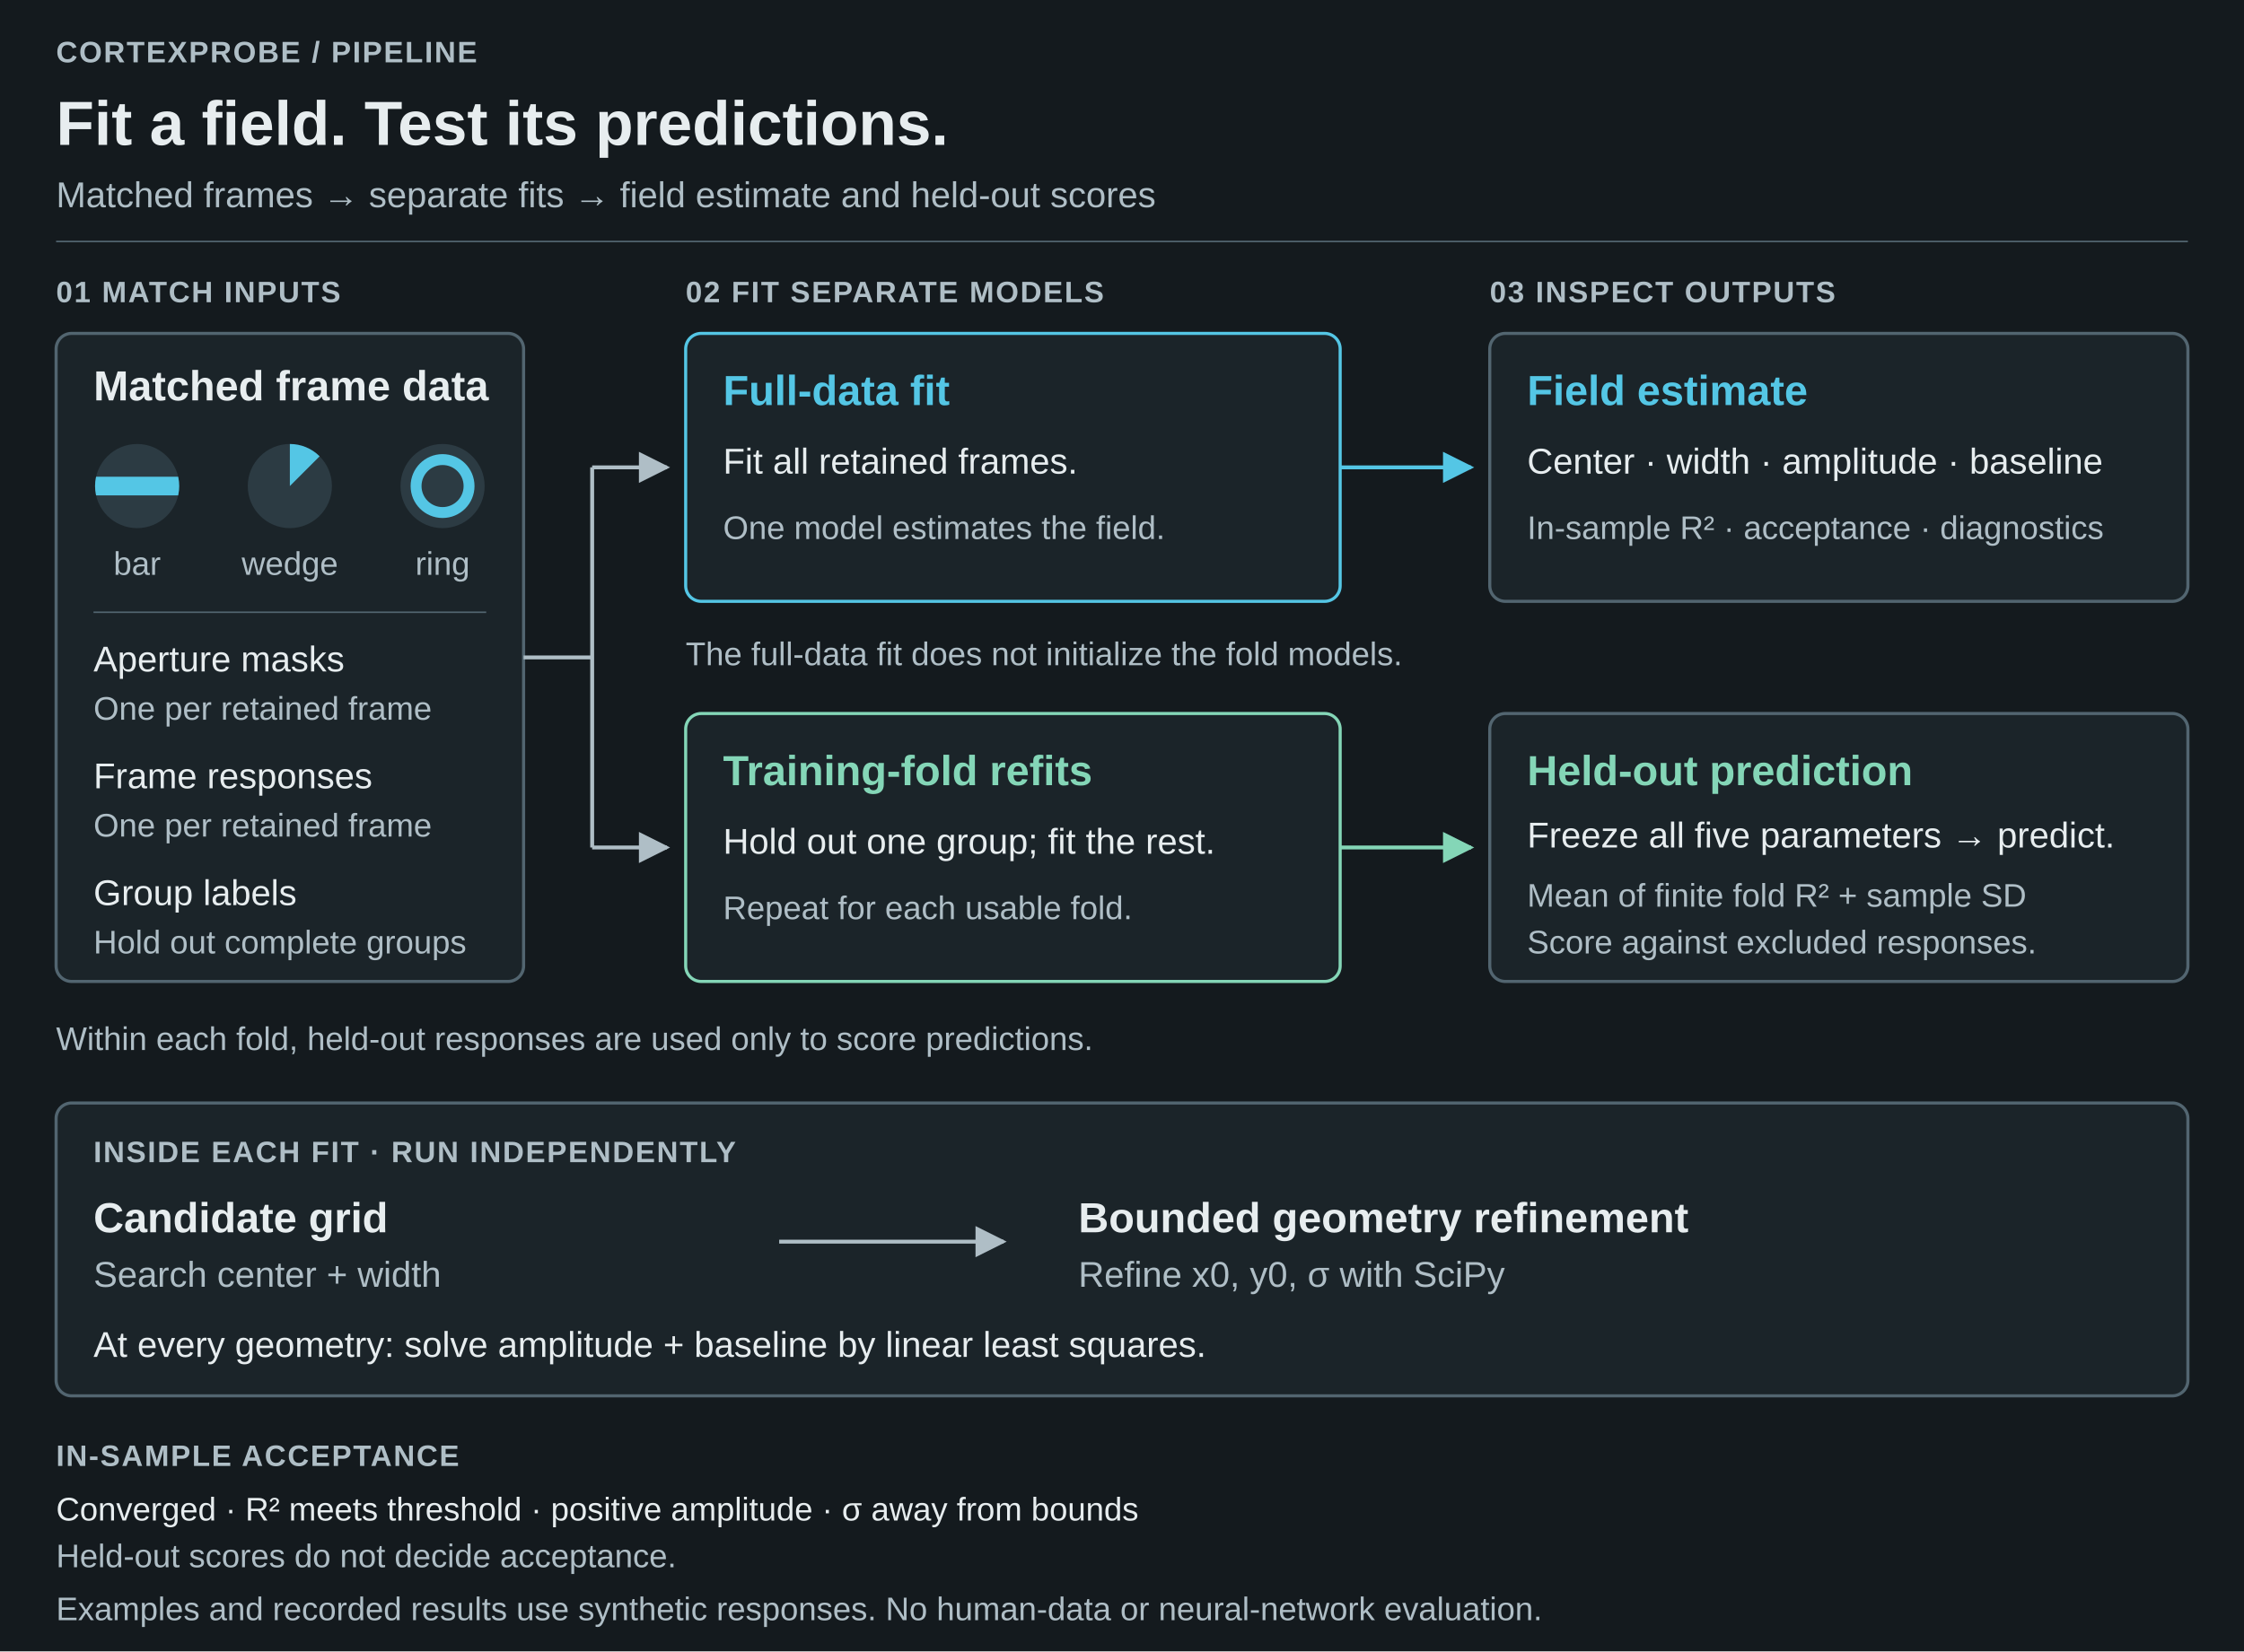
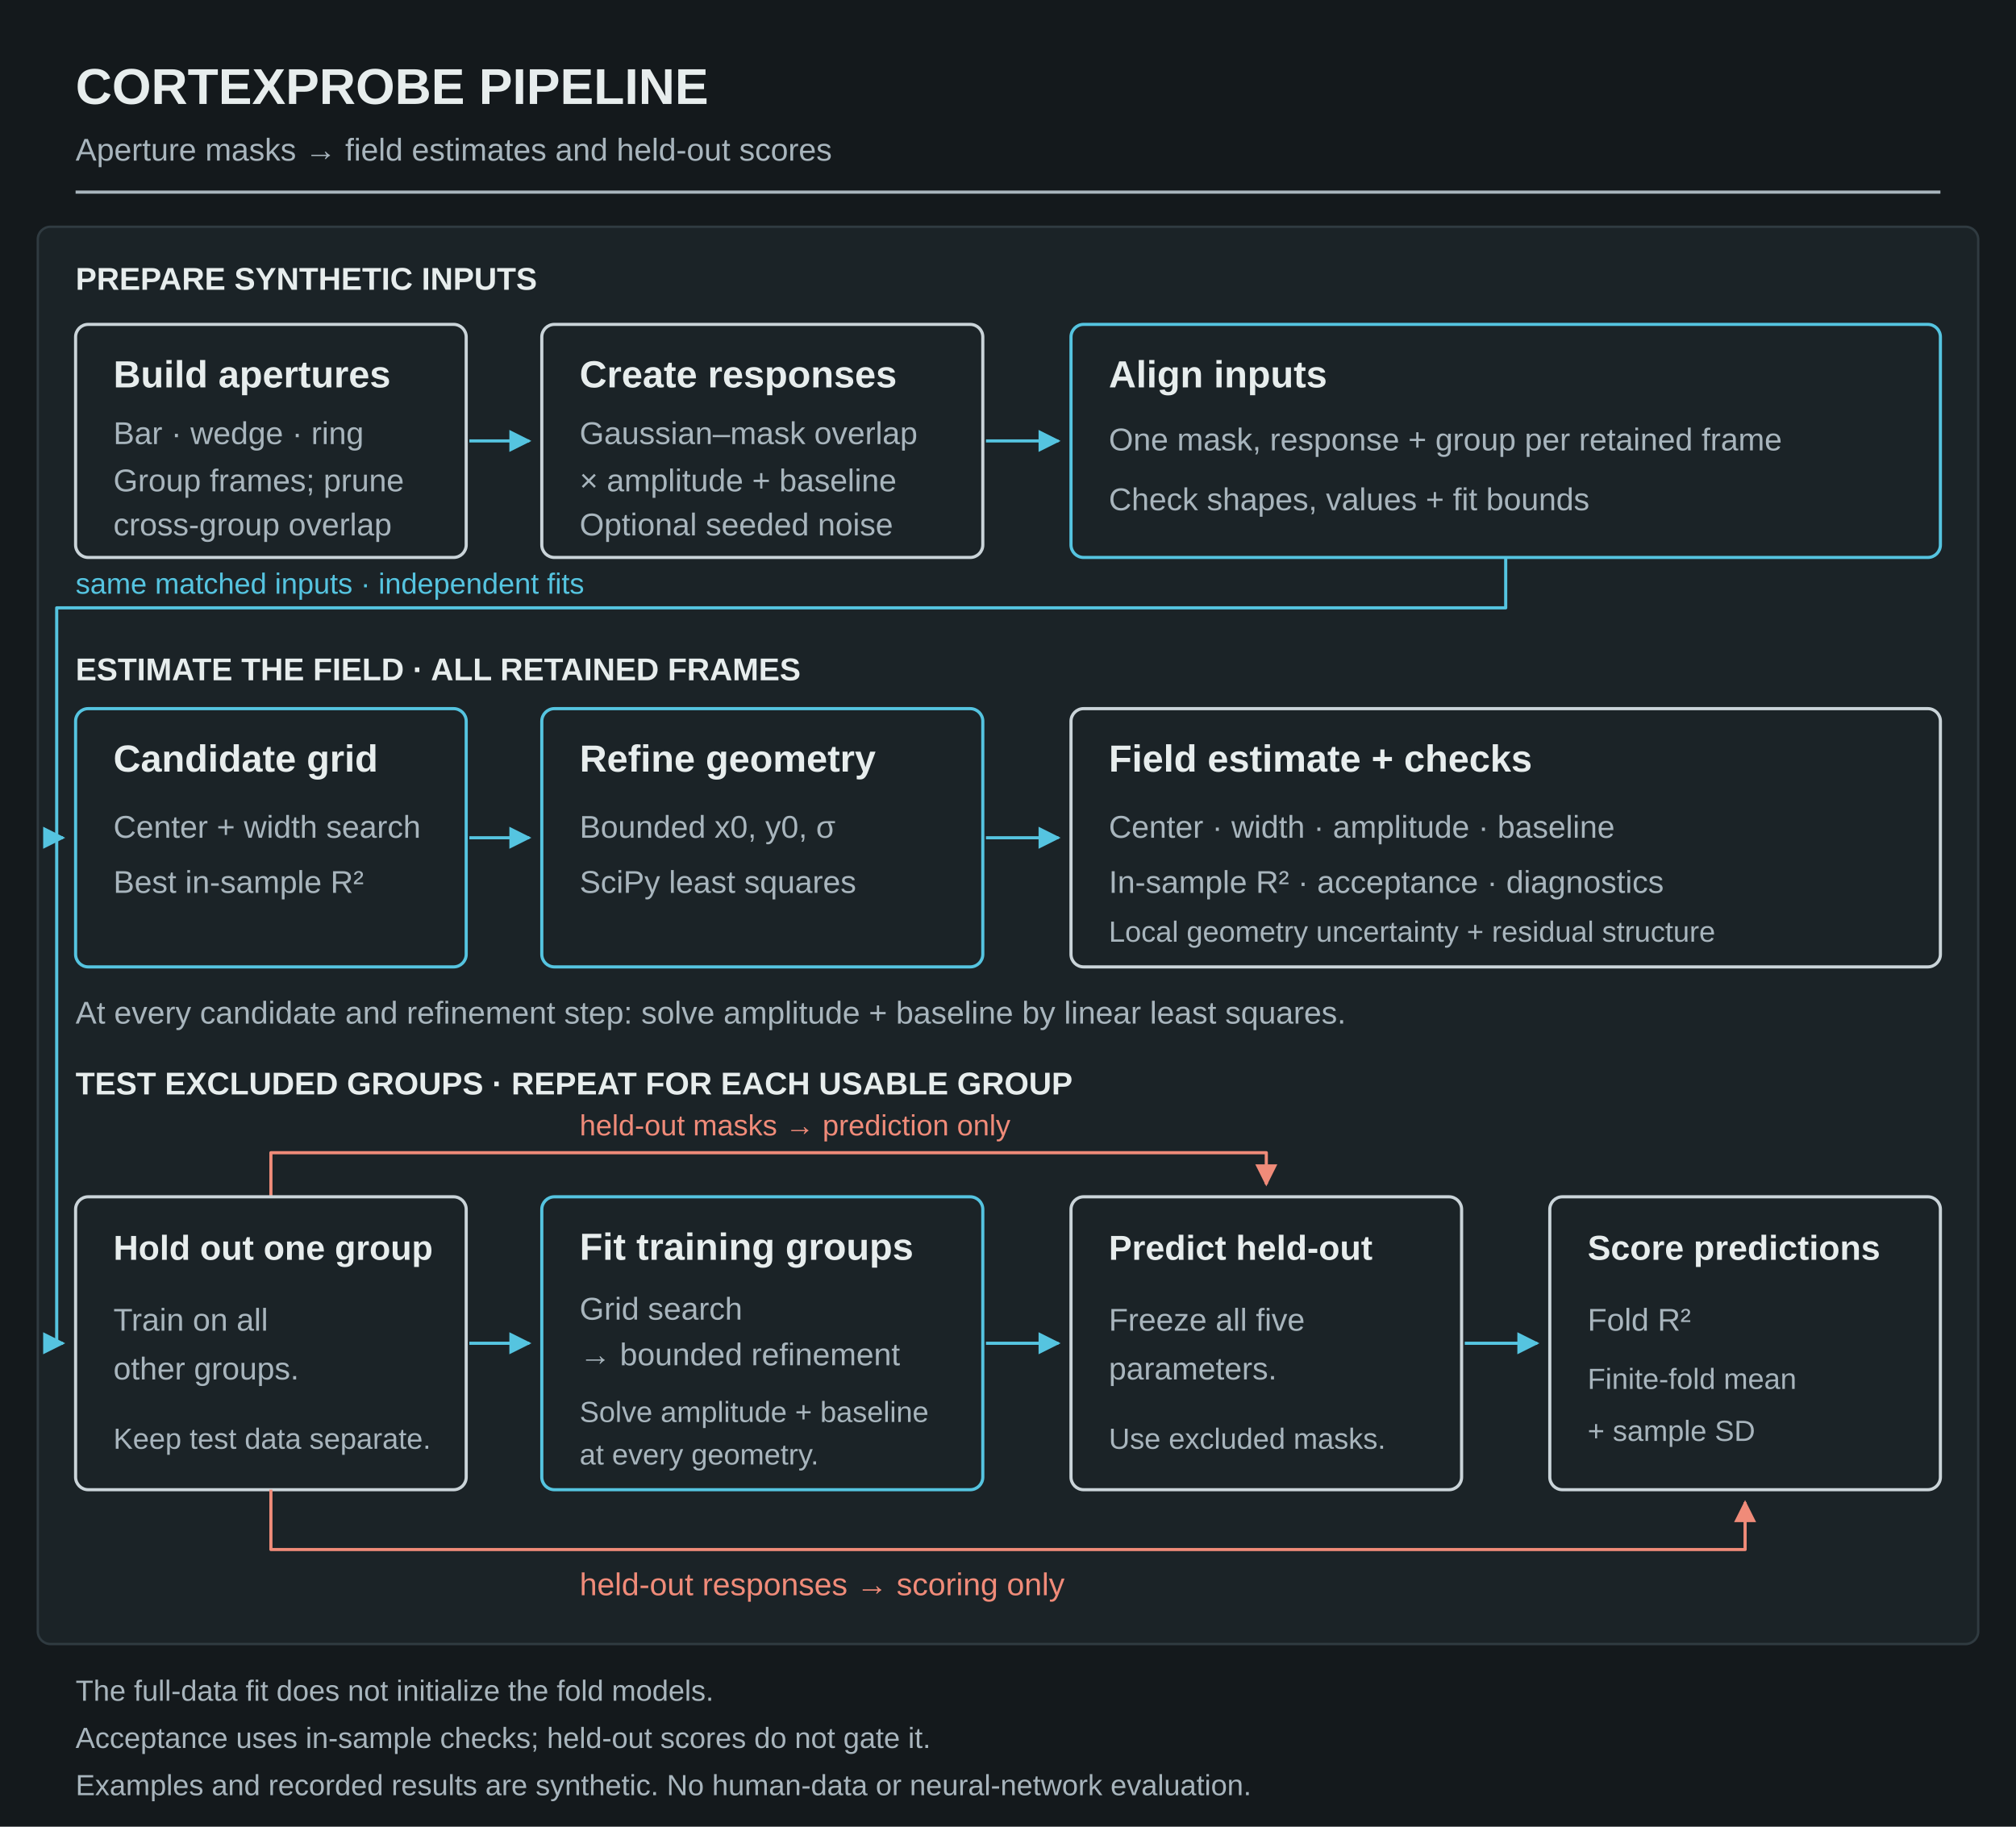
- <svg xmlns="http://www.w3.org/2000/svg" width="1440" height="1060" viewBox="0 0 1440 1060" role="img" aria-labelledby="title description">
+ <svg xmlns="http://www.w3.org/2000/svg" width="1280" height="1160" viewBox="0 0 1280 1160" role="img" aria-labelledby="title description">
  <defs>
    <style>
-       text { font-family: Arial, Helvetica, sans-serif; fill: #e7edef; }
-       .title { font-size: 40px; font-weight: 700; }
-       .heading { font-size: 27px; font-weight: 700; }
-       .body { font-size: 23px; }
-       .small { font-size: 21px; }
-       .label { font-size: 19px; font-weight: 700; letter-spacing: 1px; }
-       .muted { fill: #afbec6; }
-       .cyan { fill: #54c6e5; }
-       .mint { fill: #84d6b7; }
-       .panel { fill: #1b2429; stroke: #526570; stroke-width: 2; }
-       .connector { fill: none; stroke-width: 2.5; stroke-linejoin: round; }
+       text { font-family: Arial, Helvetica, sans-serif; fill: #e7eded; }
+       .title { font-size: 32px; font-weight: 700; }
+       .heading { font-size: 24px; font-weight: 700; }
+       .compact-heading { font-size: 22px; font-weight: 700; }
+       .body { font-size: 20px; }
+       .small { font-size: 18.5px; }
+       .label { font-size: 20px; font-weight: 700; }
+       .muted { fill: #a8b5bd; }
+       .cyan { fill: #55c4e0; }
+       .excluded { fill: #f08b79; }
+       .card { fill: #1b2327; stroke: #cad4d9; stroke-width: 2; }
+       .fit { stroke: #55c4e0; }
+       .flow { fill: none; stroke: #55c4e0; stroke-width: 2; stroke-linejoin: round; }
+       .bypass { fill: none; stroke: #f08b79; stroke-width: 2; stroke-linejoin: round; }
    </style>
-     <marker id="arrow-input" viewBox="0 0 10 10" refX="9" refY="5" markerWidth="8" markerHeight="8" orient="auto-start-reverse">
-       <path d="M0 0 10 5 0 10Z" fill="#afbec6" />
+     <marker id="arrow" viewBox="0 0 10 10" refX="9" refY="5" markerWidth="7" markerHeight="7" orient="auto-start-reverse">
+       <path d="M0 0 10 5 0 10Z" fill="#55c4e0" />
    </marker>
-     <marker id="arrow-estimate" viewBox="0 0 10 10" refX="9" refY="5" markerWidth="8" markerHeight="8" orient="auto-start-reverse">
-       <path d="M0 0 10 5 0 10Z" fill="#54c6e5" />
+     <marker id="excluded-arrow" viewBox="0 0 10 10" refX="9" refY="5" markerWidth="7" markerHeight="7" orient="auto-start-reverse">
+       <path d="M0 0 10 5 0 10Z" fill="#f08b79" />
    </marker>
-     <marker id="arrow-validation" viewBox="0 0 10 10" refX="9" refY="5" markerWidth="8" markerHeight="8" orient="auto-start-reverse">
-       <path d="M0 0 10 5 0 10Z" fill="#84d6b7" />
-     </marker>
-     <clipPath id="bar-mask">
-       <circle cx="88" cy="312" r="27" />
-     </clipPath>
  </defs>
-   <rect width="1440" height="1060" fill="#141a1e" />
-   <text x="36" y="40" class="label muted">CORTEXPROBE / PIPELINE</text>
-   <text x="36" y="93" class="title">Fit a field. Test its predictions.</text>
-   <text x="36" y="133" class="body muted">Matched frames → separate fits → field estimate and held-out scores</text>
-   <path d="M36 155H1404" stroke="#526570" />
-   <text x="36" y="194" class="label muted">01 MATCH INPUTS</text>
-   <text x="440" y="194" class="label muted">02 FIT SEPARATE MODELS</text>
-   <text x="956" y="194" class="label muted">03 INSPECT OUTPUTS</text>
-   <g aria-label="Matched inputs">
-     <rect x="36" y="214" width="300" height="416" rx="10" class="panel" />
-     <text x="60" y="257" class="heading">Matched frame data</text>
-     <g aria-label="Schematic bar, wedge, and ring aperture masks">
-       <circle cx="88" cy="312" r="27" fill="#2c3b43" />
-       <path d="M60 306H116V318H60Z" fill="#54c6e5" clip-path="url(#bar-mask)" />
-       <circle cx="186" cy="312" r="27" fill="#2c3b43" />
-       <path d="M186 312V285A27 27 0 0 1 205.1 292.9Z" fill="#54c6e5" />
-       <circle cx="284" cy="312" r="27" fill="#2c3b43" />
-       <circle cx="284" cy="312" r="17" fill="none" stroke="#54c6e5" stroke-width="7" />
-       <text x="88" y="369" class="small muted" text-anchor="middle">bar</text>
-       <text x="186" y="369" class="small muted" text-anchor="middle">wedge</text>
-       <text x="284" y="369" class="small muted" text-anchor="middle">ring</text>
-     </g>
-     <path d="M60 393H312" stroke="#526570" />
-     <text x="60" y="431" class="body">Aperture masks</text>
-     <text x="60" y="462" class="small muted">One per retained frame</text>
-     <text x="60" y="506" class="body">Frame responses</text>
-     <text x="60" y="537" class="small muted">One per retained frame</text>
-     <text x="60" y="581" class="body">Group labels</text>
-     <text x="60" y="612" class="small muted">Hold out complete groups</text>
+   <rect width="1280" height="1160" fill="#14191c" />
+   <text x="48" y="66" class="title">CORTEXPROBE PIPELINE</text>
+   <text x="48" y="102" class="body muted">Aperture masks → field estimates and held-out scores</text>
+   <path d="M48 122H1232" stroke="#a8b5bd" stroke-width="2" />
+   <rect x="24" y="144" width="1232" height="900" rx="8" fill="#1b2327" stroke="#303b41" stroke-width="1.5" />
+   <text x="48" y="184" class="label">PREPARE SYNTHETIC INPUTS</text>
+   <g aria-label="Build aperture masks">
+     <rect x="48" y="206" width="248" height="148" rx="8" class="card" />
+     <text x="72" y="246" class="heading">Build apertures</text>
+     <text x="72" y="282" class="body muted">Bar · wedge · ring</text>
+     <text x="72" y="312" class="body muted">Group frames; prune</text>
+     <text x="72" y="340" class="body muted">cross-group overlap</text>
  </g>
-   <path d="M336 422H380M380 300V544" class="connector" stroke="#afbec6" />
-   <path d="M380 300H428" class="connector" stroke="#afbec6" marker-end="url(#arrow-input)" />
-   <path d="M380 544H428" class="connector" stroke="#afbec6" marker-end="url(#arrow-input)" />
-   <g aria-label="Full-data estimation">
-     <rect x="440" y="214" width="420" height="172" rx="10" fill="#1b2429" stroke="#54c6e5" stroke-width="2" />
-     <text x="464" y="260" class="heading cyan">Full-data fit</text>
-     <text x="464" y="304" class="body">Fit all retained frames.</text>
-     <text x="464" y="346" class="small muted">One model estimates the field.</text>
-     <path d="M860 300H944" class="connector" stroke="#54c6e5" marker-end="url(#arrow-estimate)" />
-     <rect x="956" y="214" width="448" height="172" rx="10" class="panel" />
-     <text x="980" y="260" class="heading cyan">Field estimate</text>
-     <text x="980" y="304" class="body">Center · width · amplitude · baseline</text>
-     <text x="980" y="346" class="small muted">In-sample R² · acceptance · diagnostics</text>
+   <path d="M298 280H336" class="flow" marker-end="url(#arrow)" />
+   <g aria-label="Create responses from retained masks">
+     <rect x="344" y="206" width="280" height="148" rx="8" class="card" />
+     <text x="368" y="246" class="heading">Create responses</text>
+     <text x="368" y="282" class="body muted">Gaussian–mask overlap</text>
+     <text x="368" y="312" class="body muted">× amplitude + baseline</text>
+     <text x="368" y="340" class="body muted">Optional seeded noise</text>
  </g>
-   <text x="440" y="427" class="small muted">The full-data fit does not initialize the fold models.</text>
-   <g aria-label="Independent grouped validation">
-     <rect x="440" y="458" width="420" height="172" rx="10" fill="#1b2429" stroke="#84d6b7" stroke-width="2" />
-     <text x="464" y="504" class="heading mint">Training-fold refits</text>
-     <text x="464" y="548" class="body">Hold out one group; fit the rest.</text>
-     <text x="464" y="590" class="small muted">Repeat for each usable fold.</text>
-     <path d="M860 544H944" class="connector" stroke="#84d6b7" marker-end="url(#arrow-validation)" />
-     <rect x="956" y="458" width="448" height="172" rx="10" class="panel" />
-     <text x="980" y="504" class="heading mint">Held-out prediction</text>
-     <text x="980" y="544" class="body">Freeze all five parameters → predict.</text>
-     <text x="980" y="582" class="small muted">Mean of finite fold R² + sample SD</text>
-     <text x="980" y="612" class="small muted">Score against excluded responses.</text>
+   <path d="M626 280H672" class="flow" marker-end="url(#arrow)" />
+   <g aria-label="Align and validate inputs">
+     <rect x="680" y="206" width="552" height="148" rx="8" class="card fit" />
+     <text x="704" y="246" class="heading">Align inputs</text>
+     <text x="704" y="286" class="body muted">One mask, response + group per retained frame</text>
+     <text x="704" y="324" class="body muted">Check shapes, values + fit bounds</text>
  </g>
-   <text x="36" y="674" class="small muted">Within each fold, held-out responses are used only to score predictions.</text>
-   <g aria-label="Fitting algorithm run independently for every model">
-     <rect x="36" y="708" width="1368" height="188" rx="10" class="panel" />
-     <text x="60" y="746" class="label muted">INSIDE EACH FIT · RUN INDEPENDENTLY</text>
-     <text x="60" y="791" class="heading">Candidate grid</text>
-     <text x="60" y="826" class="body muted">Search center + width</text>
-     <path d="M500 797H644" class="connector" stroke="#afbec6" marker-end="url(#arrow-input)" />
-     <text x="692" y="791" class="heading">Bounded geometry refinement</text>
-     <text x="692" y="826" class="body muted">Refine x0, y0, σ with SciPy</text>
-     <text x="60" y="871" class="body">At every geometry: solve amplitude + baseline by linear least squares.</text>
+   <path d="M956 354V386H36V853" class="flow" />
+   <path d="M36 532H40" class="flow" marker-end="url(#arrow)" />
+   <path d="M36 853H40" class="flow" marker-end="url(#arrow)" />
+   <text x="48" y="377" class="small cyan">same matched inputs · independent fits</text>
+   <text x="48" y="432" class="label">ESTIMATE THE FIELD · ALL RETAINED FRAMES</text>
+   <g aria-label="Search candidate field geometries">
+     <rect x="48" y="450" width="248" height="164" rx="8" class="card fit" />
+     <text x="72" y="490" class="heading">Candidate grid</text>
+     <text x="72" y="532" class="body muted">Center + width search</text>
+     <text x="72" y="567" class="body muted">Best in-sample R²</text>
  </g>
-   <text x="36" y="941" class="label muted">IN-SAMPLE ACCEPTANCE</text>
-   <text x="36" y="976" class="small">Converged · R² meets threshold · positive amplitude · σ away from bounds</text>
-   <text x="36" y="1006" class="small muted">Held-out scores do not decide acceptance.</text>
-   <text x="36" y="1040" class="small muted">Examples and recorded results use synthetic responses. No human-data or neural-network evaluation.</text>
+   <path d="M298 532H336" class="flow" marker-end="url(#arrow)" />
+   <g aria-label="Refine the full-data field geometry">
+     <rect x="344" y="450" width="280" height="164" rx="8" class="card fit" />
+     <text x="368" y="490" class="heading">Refine geometry</text>
+     <text x="368" y="532" class="body muted">Bounded x0, y0, σ</text>
+     <text x="368" y="567" class="body muted">SciPy least squares</text>
+   </g>
+   <path d="M626 532H672" class="flow" marker-end="url(#arrow)" />
+   <g aria-label="Read the full-data field and diagnostics">
+     <rect x="680" y="450" width="552" height="164" rx="8" class="card" />
+     <text x="704" y="490" class="heading">Field estimate + checks</text>
+     <text x="704" y="532" class="body muted">Center · width · amplitude · baseline</text>
+     <text x="704" y="567" class="body muted">In-sample R² · acceptance · diagnostics</text>
+     <text x="704" y="598" class="small muted">Local geometry uncertainty + residual structure</text>
+   </g>
+   <text x="48" y="650" class="body muted">At every candidate and refinement step: solve amplitude + baseline by linear least squares.</text>
+   <text x="48" y="695" class="label">TEST EXCLUDED GROUPS · REPEAT FOR EACH USABLE GROUP</text>
+   <path d="M172 760V732H804V752" class="bypass" marker-end="url(#excluded-arrow)" />
+   <text x="368" y="721" class="small excluded">held-out masks → prediction only</text>
+   <g aria-label="Exclude one complete group">
+     <rect x="48" y="760" width="248" height="186" rx="8" class="card" />
+     <text x="72" y="800" class="compact-heading">Hold out one group</text>
+     <text x="72" y="845" class="body muted">Train on all</text>
+     <text x="72" y="876" class="body muted">other groups.</text>
+     <text x="72" y="920" class="small muted">Keep test data separate.</text>
+   </g>
+   <path d="M298 853H336" class="flow" marker-end="url(#arrow)" />
+   <g aria-label="Independently fit the training frames">
+     <rect x="344" y="760" width="280" height="186" rx="8" class="card fit" />
+     <text x="368" y="800" class="heading">Fit training groups</text>
+     <text x="368" y="838" class="body muted">Grid search</text>
+     <text x="368" y="867" class="body muted">→ bounded refinement</text>
+     <text x="368" y="903" class="small muted">Solve amplitude + baseline</text>
+     <text x="368" y="930" class="small muted">at every geometry.</text>
+   </g>
+   <path d="M626 853H672" class="flow" marker-end="url(#arrow)" />
+   <g aria-label="Predict excluded frames with fixed fitted parameters">
+     <rect x="680" y="760" width="248" height="186" rx="8" class="card" />
+     <text x="704" y="800" class="compact-heading">Predict held-out</text>
+     <text x="704" y="845" class="body muted">Freeze all five</text>
+     <text x="704" y="876" class="body muted">parameters.</text>
+     <text x="704" y="920" class="small muted">Use excluded masks.</text>
+   </g>
+   <path d="M930 853H976" class="flow" marker-end="url(#arrow)" />
+   <g aria-label="Score held-out predictions against held-out responses">
+     <rect x="984" y="760" width="248" height="186" rx="8" class="card" />
+     <text x="1008" y="800" class="compact-heading">Score predictions</text>
+     <text x="1008" y="845" class="body muted">Fold R²</text>
+     <text x="1008" y="882" class="small muted">Finite-fold mean</text>
+     <text x="1008" y="915" class="small muted">+ sample SD</text>
+   </g>
+   <path d="M172 946V984H1108V954" class="bypass" marker-end="url(#excluded-arrow)" />
+   <text x="368" y="1013" class="body excluded">held-out responses → scoring only</text>
+   <text x="48" y="1080" class="small muted">The full-data fit does not initialize the fold models.</text>
+   <text x="48" y="1110" class="small muted">Acceptance uses in-sample checks; held-out scores do not gate it.</text>
+   <text x="48" y="1140" class="small muted">Examples and recorded results are synthetic. No human-data or neural-network evaluation.</text>
</svg>
